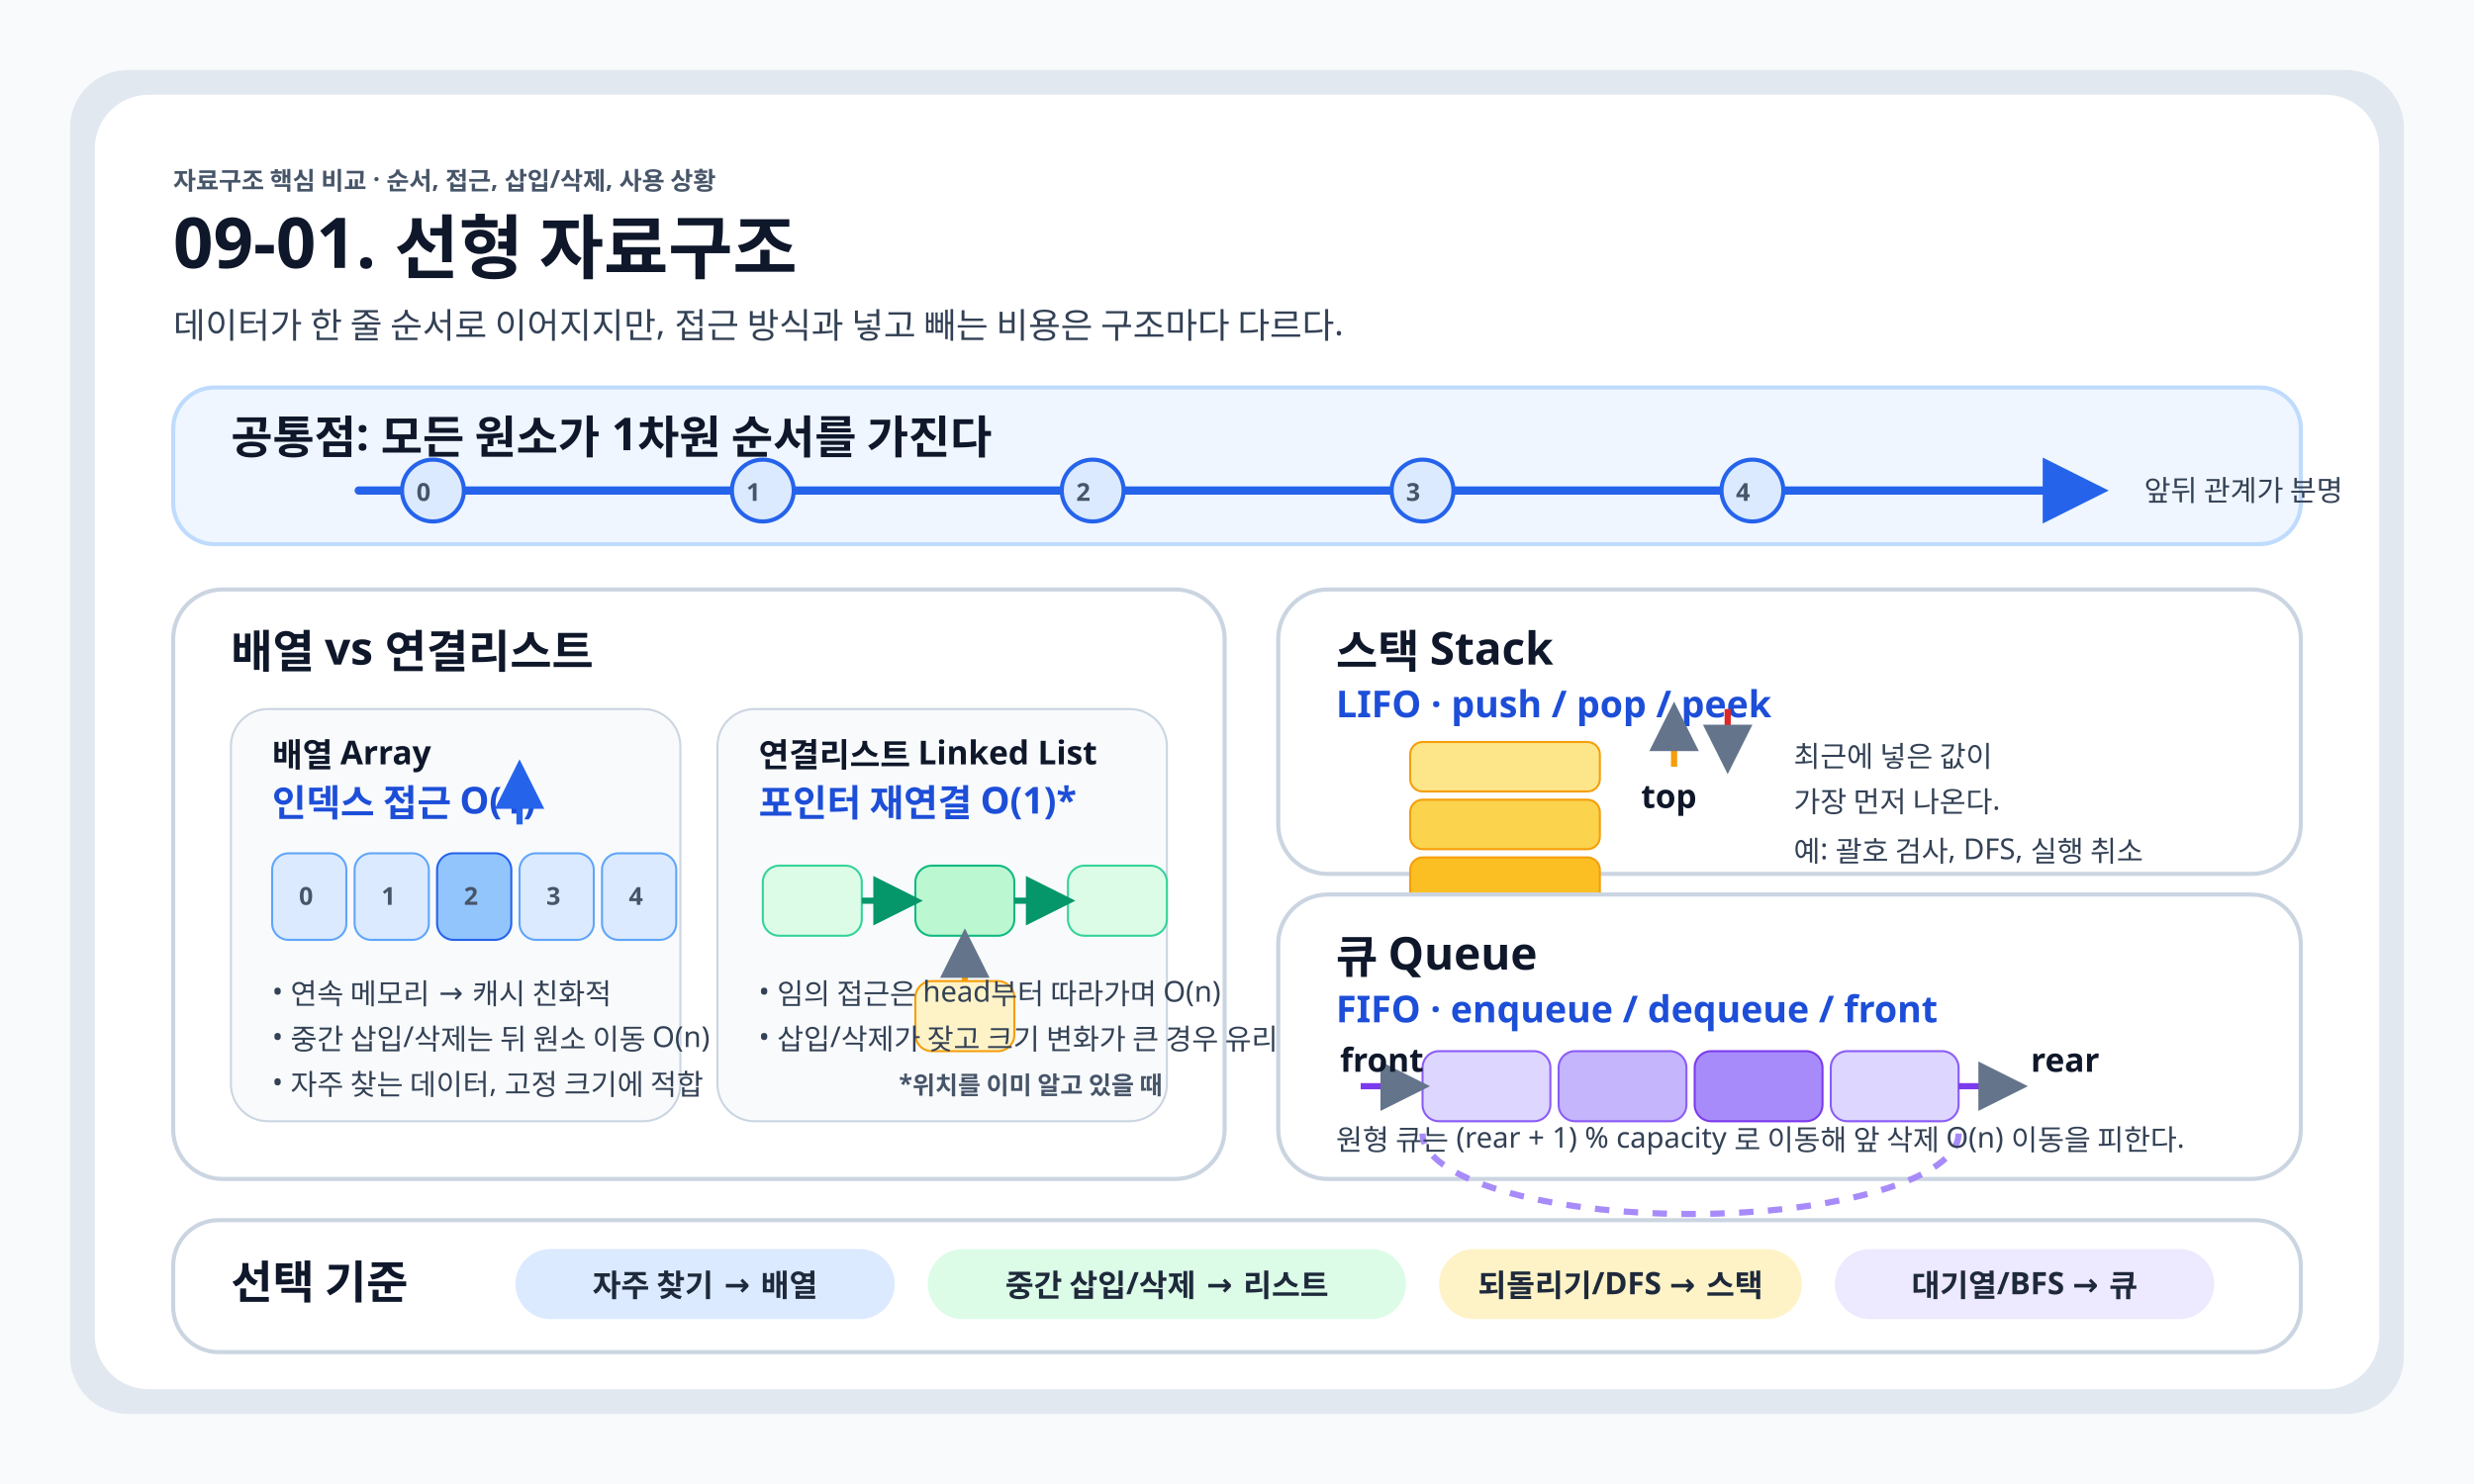
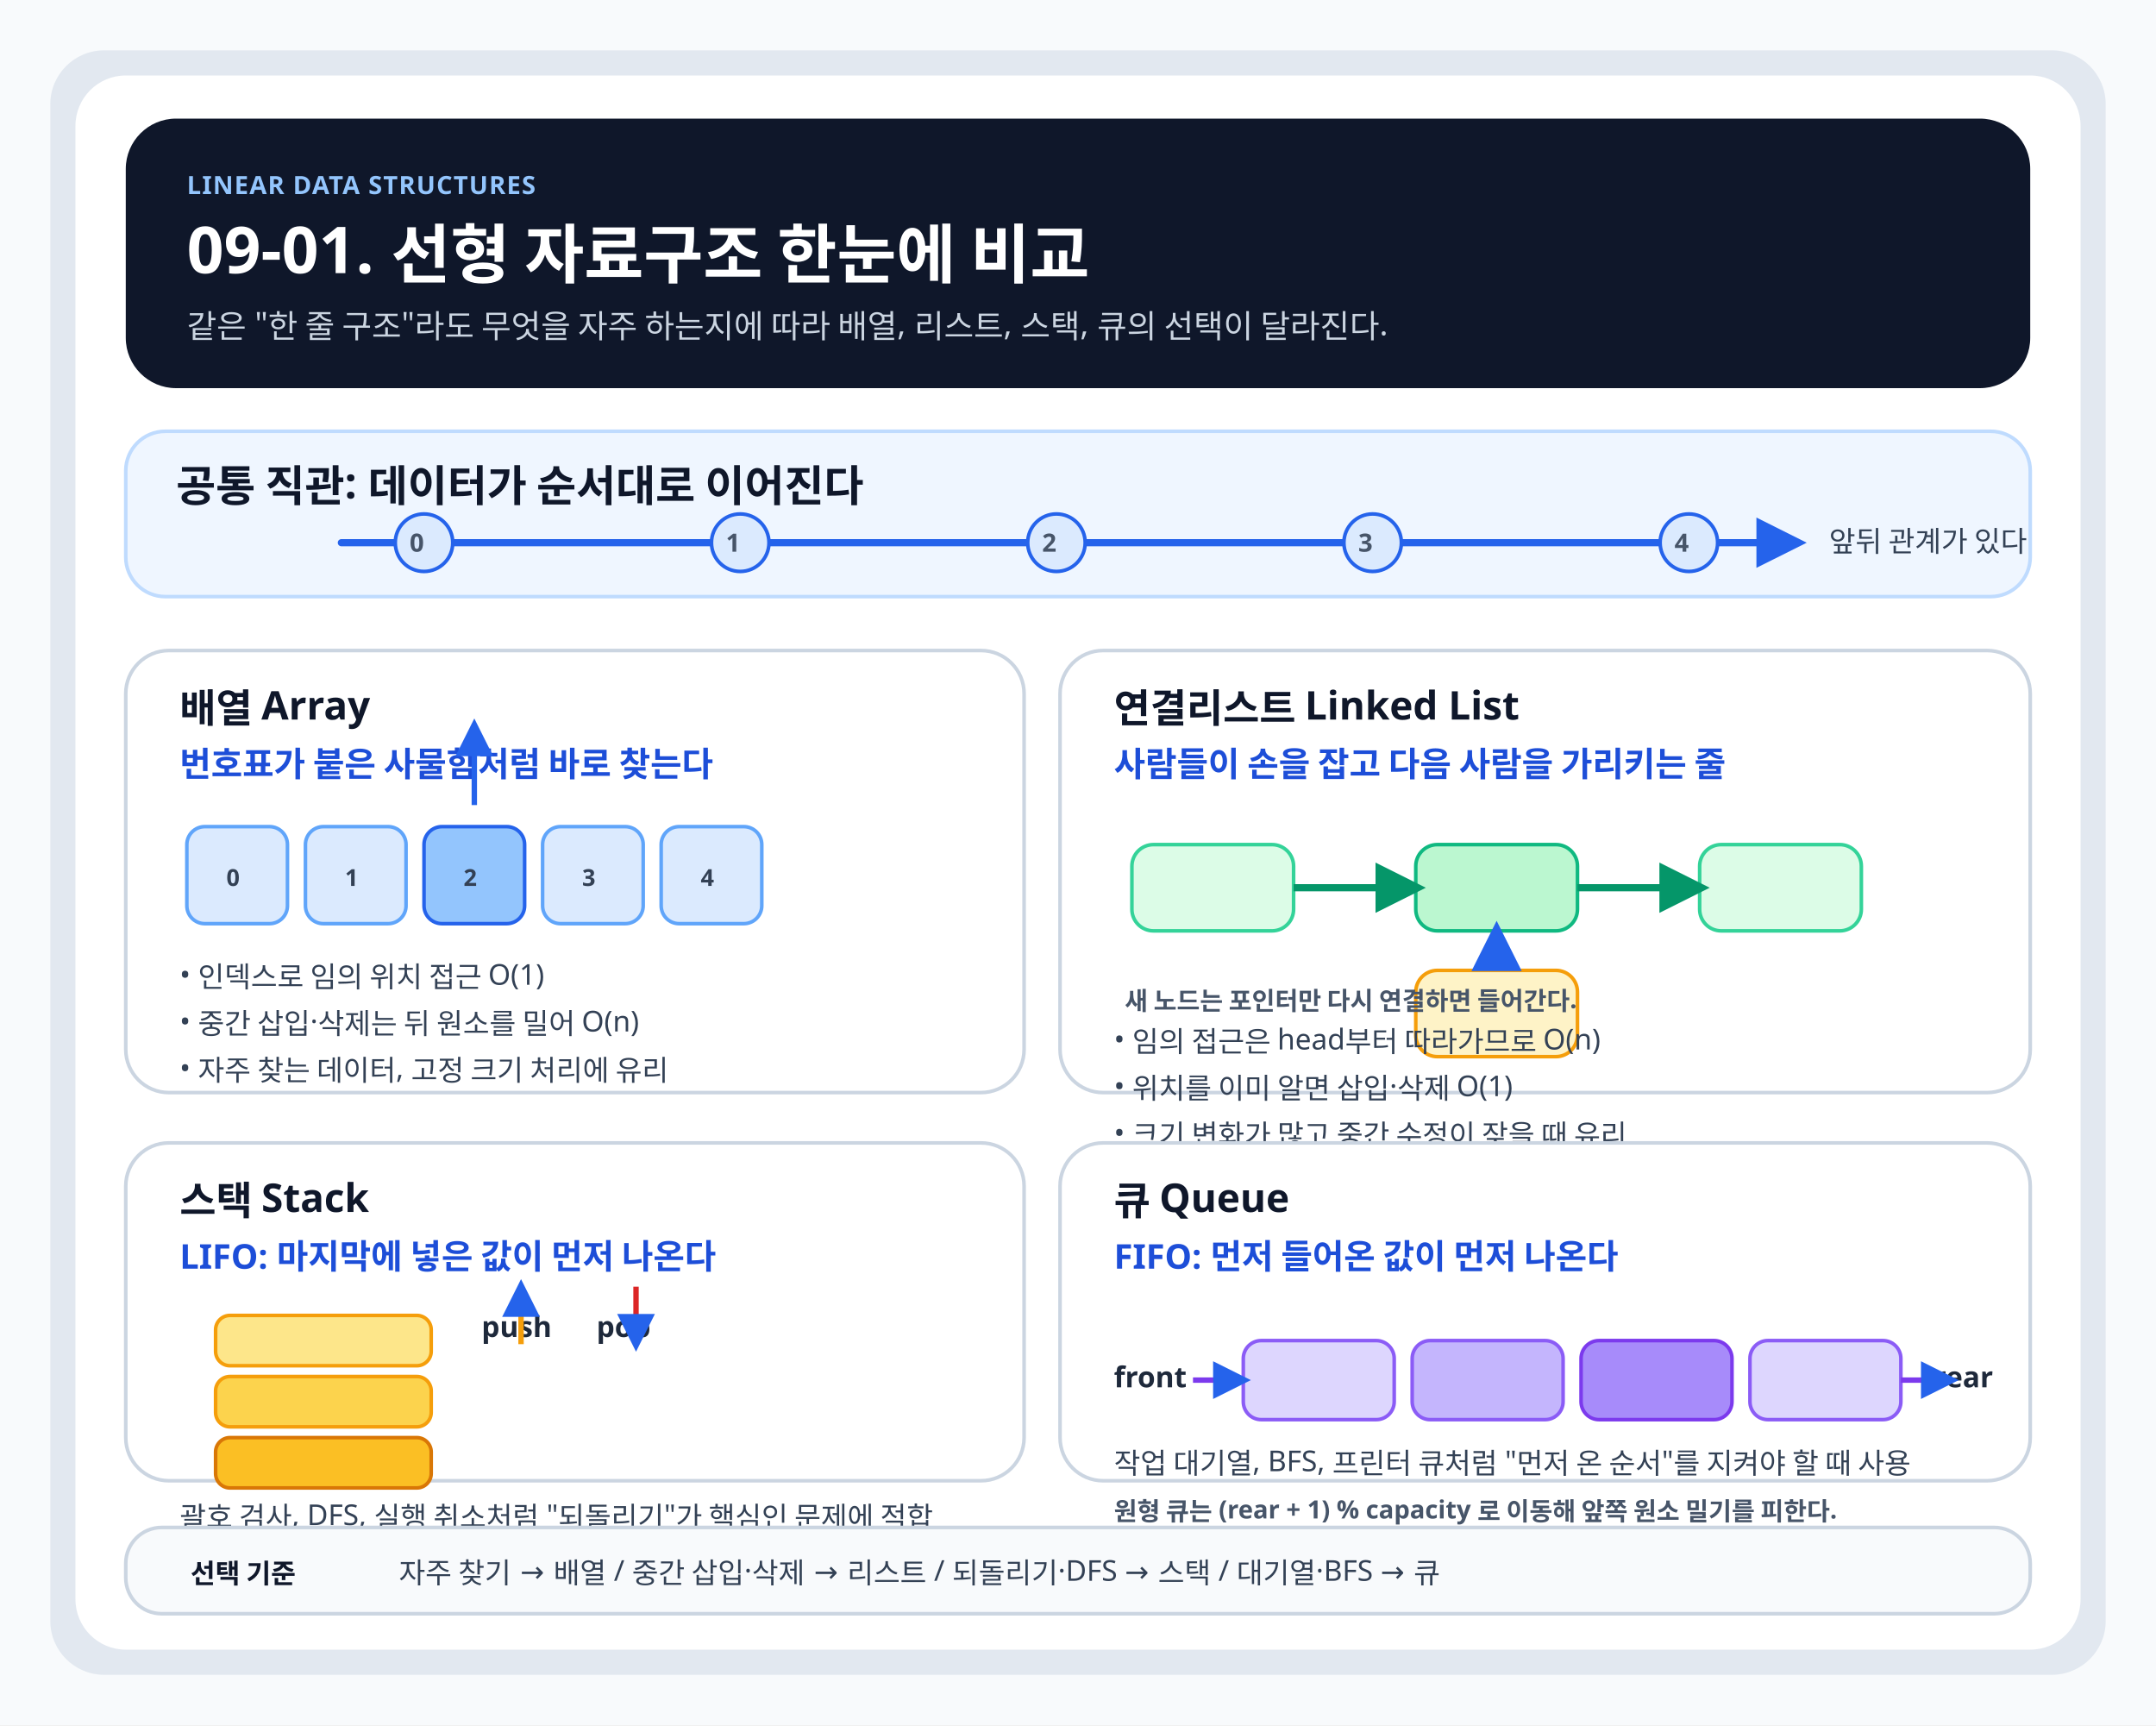
- <svg xmlns="http://www.w3.org/2000/svg" width="1200" height="720" viewBox="0 0 1200 720" role="img" aria-labelledby="title desc">
+ <svg xmlns="http://www.w3.org/2000/svg" width="1200" height="960" viewBox="0 0 1200 960" role="img" aria-labelledby="title desc">
  <defs>
    <style>
      .bg { fill: #f8fafc; }
-       .card { fill: #ffffff; stroke: #cbd5e1; stroke-width: 2; }
-       .title { font: 700 34px 'Pretendard','Noto Sans KR',sans-serif; fill: #0f172a; }
-       .subtitle { font: 500 17px 'Pretendard','Noto Sans KR',sans-serif; fill: #334155; }
-       .section { font: 700 22px 'Pretendard','Noto Sans KR',sans-serif; fill: #0f172a; }
-       .label { font: 700 16px 'Pretendard','Noto Sans KR',sans-serif; fill: #0f172a; }
-       .body { font: 500 14px 'Pretendard','Noto Sans KR',sans-serif; fill: #334155; }
-       .small { font: 600 12px 'Pretendard','Noto Sans KR',sans-serif; fill: #475569; }
-       .chip { font: 700 15px 'Pretendard','Noto Sans KR',sans-serif; fill: #1e293b; }
-       .metric { font: 700 18px 'Pretendard','Noto Sans KR',sans-serif; fill: #1d4ed8; }
+       .panel { fill: #ffffff; stroke: #cbd5e1; stroke-width: 2; }
+       .hero { fill: #0f172a; }
+       .heroTitle { font: 700 36px 'Pretendard','Noto Sans KR',sans-serif; fill: #ffffff; }
+       .heroSub { font: 500 18px 'Pretendard','Noto Sans KR',sans-serif; fill: #cbd5e1; }
+       .kicker { font: 700 14px 'Pretendard','Noto Sans KR',sans-serif; fill: #93c5fd; letter-spacing: 0.04em; }
+       .section { font: 700 24px 'Pretendard','Noto Sans KR',sans-serif; fill: #0f172a; }
+       .cardTitle { font: 700 22px 'Pretendard','Noto Sans KR',sans-serif; fill: #0f172a; }
+       .accent { font: 700 19px 'Pretendard','Noto Sans KR',sans-serif; fill: #1d4ed8; }
+       .body { font: 500 16px 'Pretendard','Noto Sans KR',sans-serif; fill: #334155; }
+       .small { font: 600 14px 'Pretendard','Noto Sans KR',sans-serif; fill: #475569; }
+       .pillText { font: 700 15px 'Pretendard','Noto Sans KR',sans-serif; fill: #0f172a; }
+       .axis { font: 700 16px 'Pretendard','Noto Sans KR',sans-serif; fill: #1e293b; }
+       .mini { font: 700 13px 'Pretendard','Noto Sans KR',sans-serif; fill: #334155; }
    </style>
-     <marker id="arrow-slate" viewBox="0 0 10 10" refX="8.5" refY="5" markerWidth="8" markerHeight="8" orient="auto">
-       <path d="M 0 0 L 10 5 L 0 10 z" fill="#64748b" />
-     </marker>
-     <marker id="arrow-blue" viewBox="0 0 10 10" refX="8.5" refY="5" markerWidth="8" markerHeight="8" orient="auto">
+     <marker id="arrowBlue" viewBox="0 0 10 10" refX="8" refY="5" markerWidth="7" markerHeight="7" orient="auto">
      <path d="M 0 0 L 10 5 L 0 10 z" fill="#2563eb" />
    </marker>
-     <marker id="arrow-green" viewBox="0 0 10 10" refX="8.5" refY="5" markerWidth="8" markerHeight="8" orient="auto">
+     <marker id="arrowGreen" viewBox="0 0 10 10" refX="8" refY="5" markerWidth="7" markerHeight="7" orient="auto">
      <path d="M 0 0 L 10 5 L 0 10 z" fill="#059669" />
    </marker>
  </defs>
-   <rect class="bg" width="1200" height="720" />
-   <rect x="34" y="34" width="1132" height="652" rx="28" fill="#e2e8f0" />
-   <rect x="46" y="46" width="1108" height="628" rx="26" fill="#ffffff" />
-   <text class="small" x="84" y="92">자료구조 핵심 비교 · 순서, 접근, 삽입/삭제, 사용 상황</text>
-   <text class="title" x="84" y="130">09-01. 선형 자료구조</text>
-   <text class="subtitle" x="84" y="164">데이터가 한 줄 순서로 이어지지만, 접근 방식과 넣고 빼는 비용은 구조마다 다르다.</text>
-   <rect x="84" y="188" width="1032" height="76" rx="20" fill="#eff6ff" stroke="#bfdbfe" stroke-width="2" />
-   <text class="section" x="112" y="220">공통점: 모든 원소가 1차원 순서를 가진다</text>
-   <line x1="174" y1="238" x2="1018" y2="238" stroke="#2563eb" stroke-width="4" stroke-linecap="round" marker-end="url(#arrow-blue)" />
-   <circle cx="210" cy="238" r="15" fill="#dbeafe" stroke="#2563eb" stroke-width="2" />
-   <circle cx="370" cy="238" r="15" fill="#dbeafe" stroke="#2563eb" stroke-width="2" />
-   <circle cx="530" cy="238" r="15" fill="#dbeafe" stroke="#2563eb" stroke-width="2" />
-   <circle cx="690" cy="238" r="15" fill="#dbeafe" stroke="#2563eb" stroke-width="2" />
-   <circle cx="850" cy="238" r="15" fill="#dbeafe" stroke="#2563eb" stroke-width="2" />
-   <text class="small" x="202" y="243">0</text>
-   <text class="small" x="362" y="243">1</text>
-   <text class="small" x="522" y="243">2</text>
-   <text class="small" x="682" y="243">3</text>
-   <text class="small" x="842" y="243">4</text>
-   <text class="body" x="1040" y="243">앞뒤 관계가 분명</text>
-   <rect class="card" x="84" y="286" width="510" height="286" rx="24" />
-   <text class="section" x="112" y="324">배열 vs 연결리스트</text>
-   <rect x="112" y="344" width="218" height="200" rx="18" fill="#f8fafc" stroke="#cbd5e1" />
-   <text class="label" x="132" y="372">배열 Array</text>
-   <text class="metric" x="132" y="396">인덱스 접근 O(1)</text>
-   <rect x="132" y="414" width="36" height="42" rx="8" fill="#dbeafe" stroke="#60a5fa" />
-   <rect x="172" y="414" width="36" height="42" rx="8" fill="#dbeafe" stroke="#60a5fa" />
-   <rect x="212" y="414" width="36" height="42" rx="8" fill="#93c5fd" stroke="#2563eb" />
-   <rect x="252" y="414" width="36" height="42" rx="8" fill="#dbeafe" stroke="#60a5fa" />
-   <rect x="292" y="414" width="36" height="42" rx="8" fill="#dbeafe" stroke="#60a5fa" />
-   <text class="small" x="145" y="439">0</text>
-   <text class="small" x="185" y="439">1</text>
-   <text class="small" x="225" y="439">2</text>
-   <text class="small" x="265" y="439">3</text>
-   <text class="small" x="305" y="439">4</text>
-   <line x1="252" y1="400" x2="252" y2="372" stroke="#2563eb" stroke-width="3" marker-end="url(#arrow-blue)" />
-   <text class="body" x="132" y="486">• 연속 메모리 → 캐시 친화적</text>
-   <text class="body" x="132" y="508">• 중간 삽입/삭제는 뒤 원소 이동 O(n)</text>
-   <text class="body" x="132" y="530">• 자주 찾는 데이터, 고정 크기에 적합</text>
-   <rect x="348" y="344" width="218" height="200" rx="18" fill="#f8fafc" stroke="#cbd5e1" />
-   <text class="label" x="368" y="372">연결리스트 Linked List</text>
-   <text class="metric" x="368" y="396">포인터 재연결 O(1)*</text>
-   <rect x="370" y="420" width="48" height="34" rx="8" fill="#dcfce7" stroke="#34d399" />
-   <rect x="444" y="420" width="48" height="34" rx="8" fill="#bbf7d0" stroke="#10b981" />
-   <rect x="518" y="420" width="48" height="34" rx="8" fill="#dcfce7" stroke="#34d399" />
-   <line x1="418" y1="437" x2="444" y2="437" stroke="#059669" stroke-width="3" marker-end="url(#arrow-green)" />
-   <line x1="492" y1="437" x2="518" y2="437" stroke="#059669" stroke-width="3" marker-end="url(#arrow-green)" />
-   <rect x="444" y="476" width="48" height="34" rx="8" fill="#fef3c7" stroke="#f59e0b" />
-   <line x1="468" y1="476" x2="468" y2="454" stroke="#f59e0b" stroke-width="3" marker-end="url(#arrow-slate)" />
-   <text class="small" x="436" y="530">*위치를 이미 알고 있을 때</text>
-   <text class="body" x="368" y="486">• 임의 접근은 head부터 따라가며 O(n)</text>
-   <text class="body" x="368" y="508">• 삽입/삭제가 잦고 크기 변화가 큰 경우 유리</text>
-   <rect class="card" x="620" y="286" width="496" height="138" rx="24" />
-   <text class="section" x="648" y="324">스택 Stack</text>
-   <text class="metric" x="648" y="348">LIFO · push / pop / peek</text>
-   <rect x="684" y="360" width="92" height="24" rx="6" fill="#fde68a" stroke="#f59e0b" />
-   <rect x="684" y="388" width="92" height="24" rx="6" fill="#fcd34d" stroke="#f59e0b" />
-   <rect x="684" y="416" width="92" height="24" rx="6" fill="#fbbf24" stroke="#f59e0b" />
-   <line x1="812" y1="372" x2="812" y2="344" stroke="#f59e0b" stroke-width="3" marker-end="url(#arrow-slate)" />
-   <line x1="838" y1="344" x2="838" y2="372" stroke="#dc2626" stroke-width="3" marker-end="url(#arrow-slate)" />
-   <text class="label" x="796" y="392">top</text>
-   <text class="body" x="870" y="372">최근에 넣은 값이</text>
-   <text class="body" x="870" y="394">가장 먼저 나온다.</text>
-   <text class="body" x="870" y="418">예: 괄호 검사, DFS, 실행 취소</text>
-   <rect class="card" x="620" y="434" width="496" height="138" rx="24" />
-   <text class="section" x="648" y="472">큐 Queue</text>
-   <text class="metric" x="648" y="496">FIFO · enqueue / dequeue / front</text>
-   <rect x="690" y="510" width="62" height="34" rx="8" fill="#ddd6fe" stroke="#8b5cf6" />
-   <rect x="756" y="510" width="62" height="34" rx="8" fill="#c4b5fd" stroke="#8b5cf6" />
-   <rect x="822" y="510" width="62" height="34" rx="8" fill="#a78bfa" stroke="#7c3aed" />
-   <rect x="888" y="510" width="62" height="34" rx="8" fill="#ddd6fe" stroke="#8b5cf6" />
-   <line x1="660" y1="527" x2="690" y2="527" stroke="#7c3aed" stroke-width="3" marker-end="url(#arrow-slate)" />
-   <line x1="950" y1="527" x2="980" y2="527" stroke="#7c3aed" stroke-width="3" marker-end="url(#arrow-slate)" />
-   <path d="M 950 550 A 120 36 0 0 1 690 550" fill="none" stroke="#a78bfa" stroke-width="3" stroke-dasharray="7 7" />
-   <text class="label" x="650" y="520">front</text>
-   <text class="label" x="985" y="520">rear</text>
-   <text class="body" x="648" y="558">원형 큐는 (rear + 1) % capacity 로 이동해 앞 삭제 O(n) 이동을 피한다.</text>
-   <rect class="card" x="84" y="592" width="1032" height="64" rx="22" />
-   <text class="section" x="112" y="630">선택 기준</text>
-   <rect x="250" y="606" width="184" height="34" rx="17" fill="#dbeafe" />
-   <text class="chip" x="342" y="629" text-anchor="middle">자주 찾기 → 배열</text>
-   <rect x="450" y="606" width="232" height="34" rx="17" fill="#dcfce7" />
-   <text class="chip" x="566" y="629" text-anchor="middle">중간 삽입/삭제 → 리스트</text>
-   <rect x="698" y="606" width="176" height="34" rx="17" fill="#fef3c7" />
-   <text class="chip" x="786" y="629" text-anchor="middle">되돌리기/DFS → 스택</text>
-   <rect x="890" y="606" width="184" height="34" rx="17" fill="#ede9fe" />
-   <text class="chip" x="982" y="629" text-anchor="middle">대기열/BFS → 큐</text>
+   <rect class="bg" width="1200" height="960" />
+   <rect x="28" y="28" width="1144" height="904" rx="30" fill="#e2e8f0" />
+   <rect x="42" y="42" width="1116" height="876" rx="28" fill="#ffffff" />
+   <rect class="hero" x="70" y="66" width="1060" height="150" rx="28" />
+   <text class="kicker" x="104" y="108">LINEAR DATA STRUCTURES</text>
+   <text class="heroTitle" x="104" y="152">09-01. 선형 자료구조 한눈에 비교</text>
+   <text class="heroSub" x="104" y="188">같은 "한 줄 구조"라도 무엇을 자주 하는지에 따라 배열, 리스트, 스택, 큐의 선택이 달라진다.</text>
+   <rect x="70" y="240" width="1060" height="92" rx="22" fill="#eff6ff" stroke="#bfdbfe" stroke-width="2" />
+   <text class="section" x="98" y="279">공통 직관: 데이터가 순서대로 이어진다</text>
+   <line x1="190" y1="302" x2="1000" y2="302" stroke="#2563eb" stroke-width="4" stroke-linecap="round" marker-end="url(#arrowBlue)" />
+   <circle cx="236" cy="302" r="16" fill="#dbeafe" stroke="#2563eb" stroke-width="2" />
+   <circle cx="412" cy="302" r="16" fill="#dbeafe" stroke="#2563eb" stroke-width="2" />
+   <circle cx="588" cy="302" r="16" fill="#dbeafe" stroke="#2563eb" stroke-width="2" />
+   <circle cx="764" cy="302" r="16" fill="#dbeafe" stroke="#2563eb" stroke-width="2" />
+   <circle cx="940" cy="302" r="16" fill="#dbeafe" stroke="#2563eb" stroke-width="2" />
+   <text class="small" x="228" y="307">0</text>
+   <text class="small" x="404" y="307">1</text>
+   <text class="small" x="580" y="307">2</text>
+   <text class="small" x="756" y="307">3</text>
+   <text class="small" x="932" y="307">4</text>
+   <text class="body" x="1018" y="307">앞뒤 관계가 있다</text>
+   <rect class="panel" x="70" y="362" width="500" height="246" rx="24" />
+   <text class="cardTitle" x="100" y="402">배열 Array</text>
+   <text class="accent" x="100" y="432">번호표가 붙은 사물함처럼 바로 찾는다</text>
+   <rect x="104" y="460" width="56" height="54" rx="10" fill="#dbeafe" stroke="#60a5fa" stroke-width="2" />
+   <rect x="170" y="460" width="56" height="54" rx="10" fill="#dbeafe" stroke="#60a5fa" stroke-width="2" />
+   <rect x="236" y="460" width="56" height="54" rx="10" fill="#93c5fd" stroke="#2563eb" stroke-width="2" />
+   <rect x="302" y="460" width="56" height="54" rx="10" fill="#dbeafe" stroke="#60a5fa" stroke-width="2" />
+   <rect x="368" y="460" width="56" height="54" rx="10" fill="#dbeafe" stroke="#60a5fa" stroke-width="2" />
+   <text class="mini" x="126" y="493">0</text>
+   <text class="mini" x="192" y="493">1</text>
+   <text class="mini" x="258" y="493">2</text>
+   <text class="mini" x="324" y="493">3</text>
+   <text class="mini" x="390" y="493">4</text>
+   <line x1="264" y1="448" x2="264" y2="404" stroke="#2563eb" stroke-width="3" marker-end="url(#arrowBlue)" />
+   <text class="body" x="100" y="548">• 인덱스로 임의 위치 접근 O(1)</text>
+   <text class="body" x="100" y="574">• 중간 삽입·삭제는 뒤 원소를 밀어 O(n)</text>
+   <text class="body" x="100" y="600">• 자주 찾는 데이터, 고정 크기 처리에 유리</text>
+   <rect class="panel" x="590" y="362" width="540" height="246" rx="24" />
+   <text class="cardTitle" x="620" y="402">연결리스트 Linked List</text>
+   <text class="accent" x="620" y="432">사람들이 손을 잡고 다음 사람을 가리키는 줄</text>
+   <rect x="630" y="470" width="90" height="48" rx="12" fill="#dcfce7" stroke="#34d399" stroke-width="2" />
+   <rect x="788" y="470" width="90" height="48" rx="12" fill="#bbf7d0" stroke="#10b981" stroke-width="2" />
+   <rect x="946" y="470" width="90" height="48" rx="12" fill="#dcfce7" stroke="#34d399" stroke-width="2" />
+   <line x1="720" y1="494" x2="788" y2="494" stroke="#059669" stroke-width="4" marker-end="url(#arrowGreen)" />
+   <line x1="878" y1="494" x2="946" y2="494" stroke="#059669" stroke-width="4" marker-end="url(#arrowGreen)" />
+   <rect x="788" y="540" width="90" height="48" rx="12" fill="#fef3c7" stroke="#f59e0b" stroke-width="2" />
+   <line x1="833" y1="540" x2="833" y2="518" stroke="#f59e0b" stroke-width="4" marker-end="url(#arrowBlue)" />
+   <text class="small" x="626" y="562">새 노드는 포인터만 다시 연결하면 들어간다.</text>
+   <text class="body" x="620" y="584">• 임의 접근은 head부터 따라가므로 O(n)</text>
+   <text class="body" x="620" y="610">• 위치를 이미 알면 삽입·삭제 O(1)</text>
+   <text class="body" x="620" y="636">• 크기 변화가 많고 중간 수정이 잦을 때 유리</text>
+   <rect class="panel" x="70" y="636" width="500" height="188" rx="24" />
+   <text class="cardTitle" x="100" y="676">스택 Stack</text>
+   <text class="accent" x="100" y="706">LIFO: 마지막에 넣은 값이 먼저 나온다</text>
+   <rect x="120" y="732" width="120" height="28" rx="8" fill="#fde68a" stroke="#f59e0b" stroke-width="2" />
+   <rect x="120" y="766" width="120" height="28" rx="8" fill="#fcd34d" stroke="#f59e0b" stroke-width="2" />
+   <rect x="120" y="800" width="120" height="28" rx="8" fill="#fbbf24" stroke="#d97706" stroke-width="2" />
+   <text class="axis" x="268" y="744">push</text>
+   <line x1="290" y1="748" x2="290" y2="716" stroke="#f59e0b" stroke-width="3" marker-end="url(#arrowBlue)" />
+   <text class="axis" x="332" y="744">pop</text>
+   <line x1="354" y1="716" x2="354" y2="748" stroke="#dc2626" stroke-width="3" marker-end="url(#arrowBlue)" />
+   <text class="body" x="100" y="850">괄호 검사, DFS, 실행 취소처럼 "되돌리기"가 핵심인 문제에 적합</text>
+   <rect class="panel" x="590" y="636" width="540" height="188" rx="24" />
+   <text class="cardTitle" x="620" y="676">큐 Queue</text>
+   <text class="accent" x="620" y="706">FIFO: 먼저 들어온 값이 먼저 나온다</text>
+   <rect x="692" y="746" width="84" height="44" rx="10" fill="#ddd6fe" stroke="#8b5cf6" stroke-width="2" />
+   <rect x="786" y="746" width="84" height="44" rx="10" fill="#c4b5fd" stroke="#8b5cf6" stroke-width="2" />
+   <rect x="880" y="746" width="84" height="44" rx="10" fill="#a78bfa" stroke="#7c3aed" stroke-width="2" />
+   <rect x="974" y="746" width="84" height="44" rx="10" fill="#ddd6fe" stroke="#8b5cf6" stroke-width="2" />
+   <text class="axis" x="620" y="772">front</text>
+   <line x1="664" y1="768" x2="692" y2="768" stroke="#7c3aed" stroke-width="3" marker-end="url(#arrowBlue)" />
+   <text class="axis" x="1076" y="772">rear</text>
+   <line x1="1058" y1="768" x2="1086" y2="768" stroke="#7c3aed" stroke-width="3" marker-end="url(#arrowBlue)" />
+   <text class="body" x="620" y="820">작업 대기열, BFS, 프린터 큐처럼 "먼저 온 순서"를 지켜야 할 때 사용</text>
+   <text class="small" x="620" y="846">원형 큐는 (rear + 1) % capacity 로 이동해 앞쪽 원소 밀기를 피한다.</text>
+   <rect x="70" y="850" width="1060" height="48" rx="20" fill="#f8fafc" stroke="#cbd5e1" stroke-width="2" />
+   <text class="pillText" x="106" y="881">선택 기준</text>
+   <text class="body" x="222" y="881">자주 찾기 → 배열 / 중간 삽입·삭제 → 리스트 / 되돌리기·DFS → 스택 / 대기열·BFS → 큐</text>
</svg>
